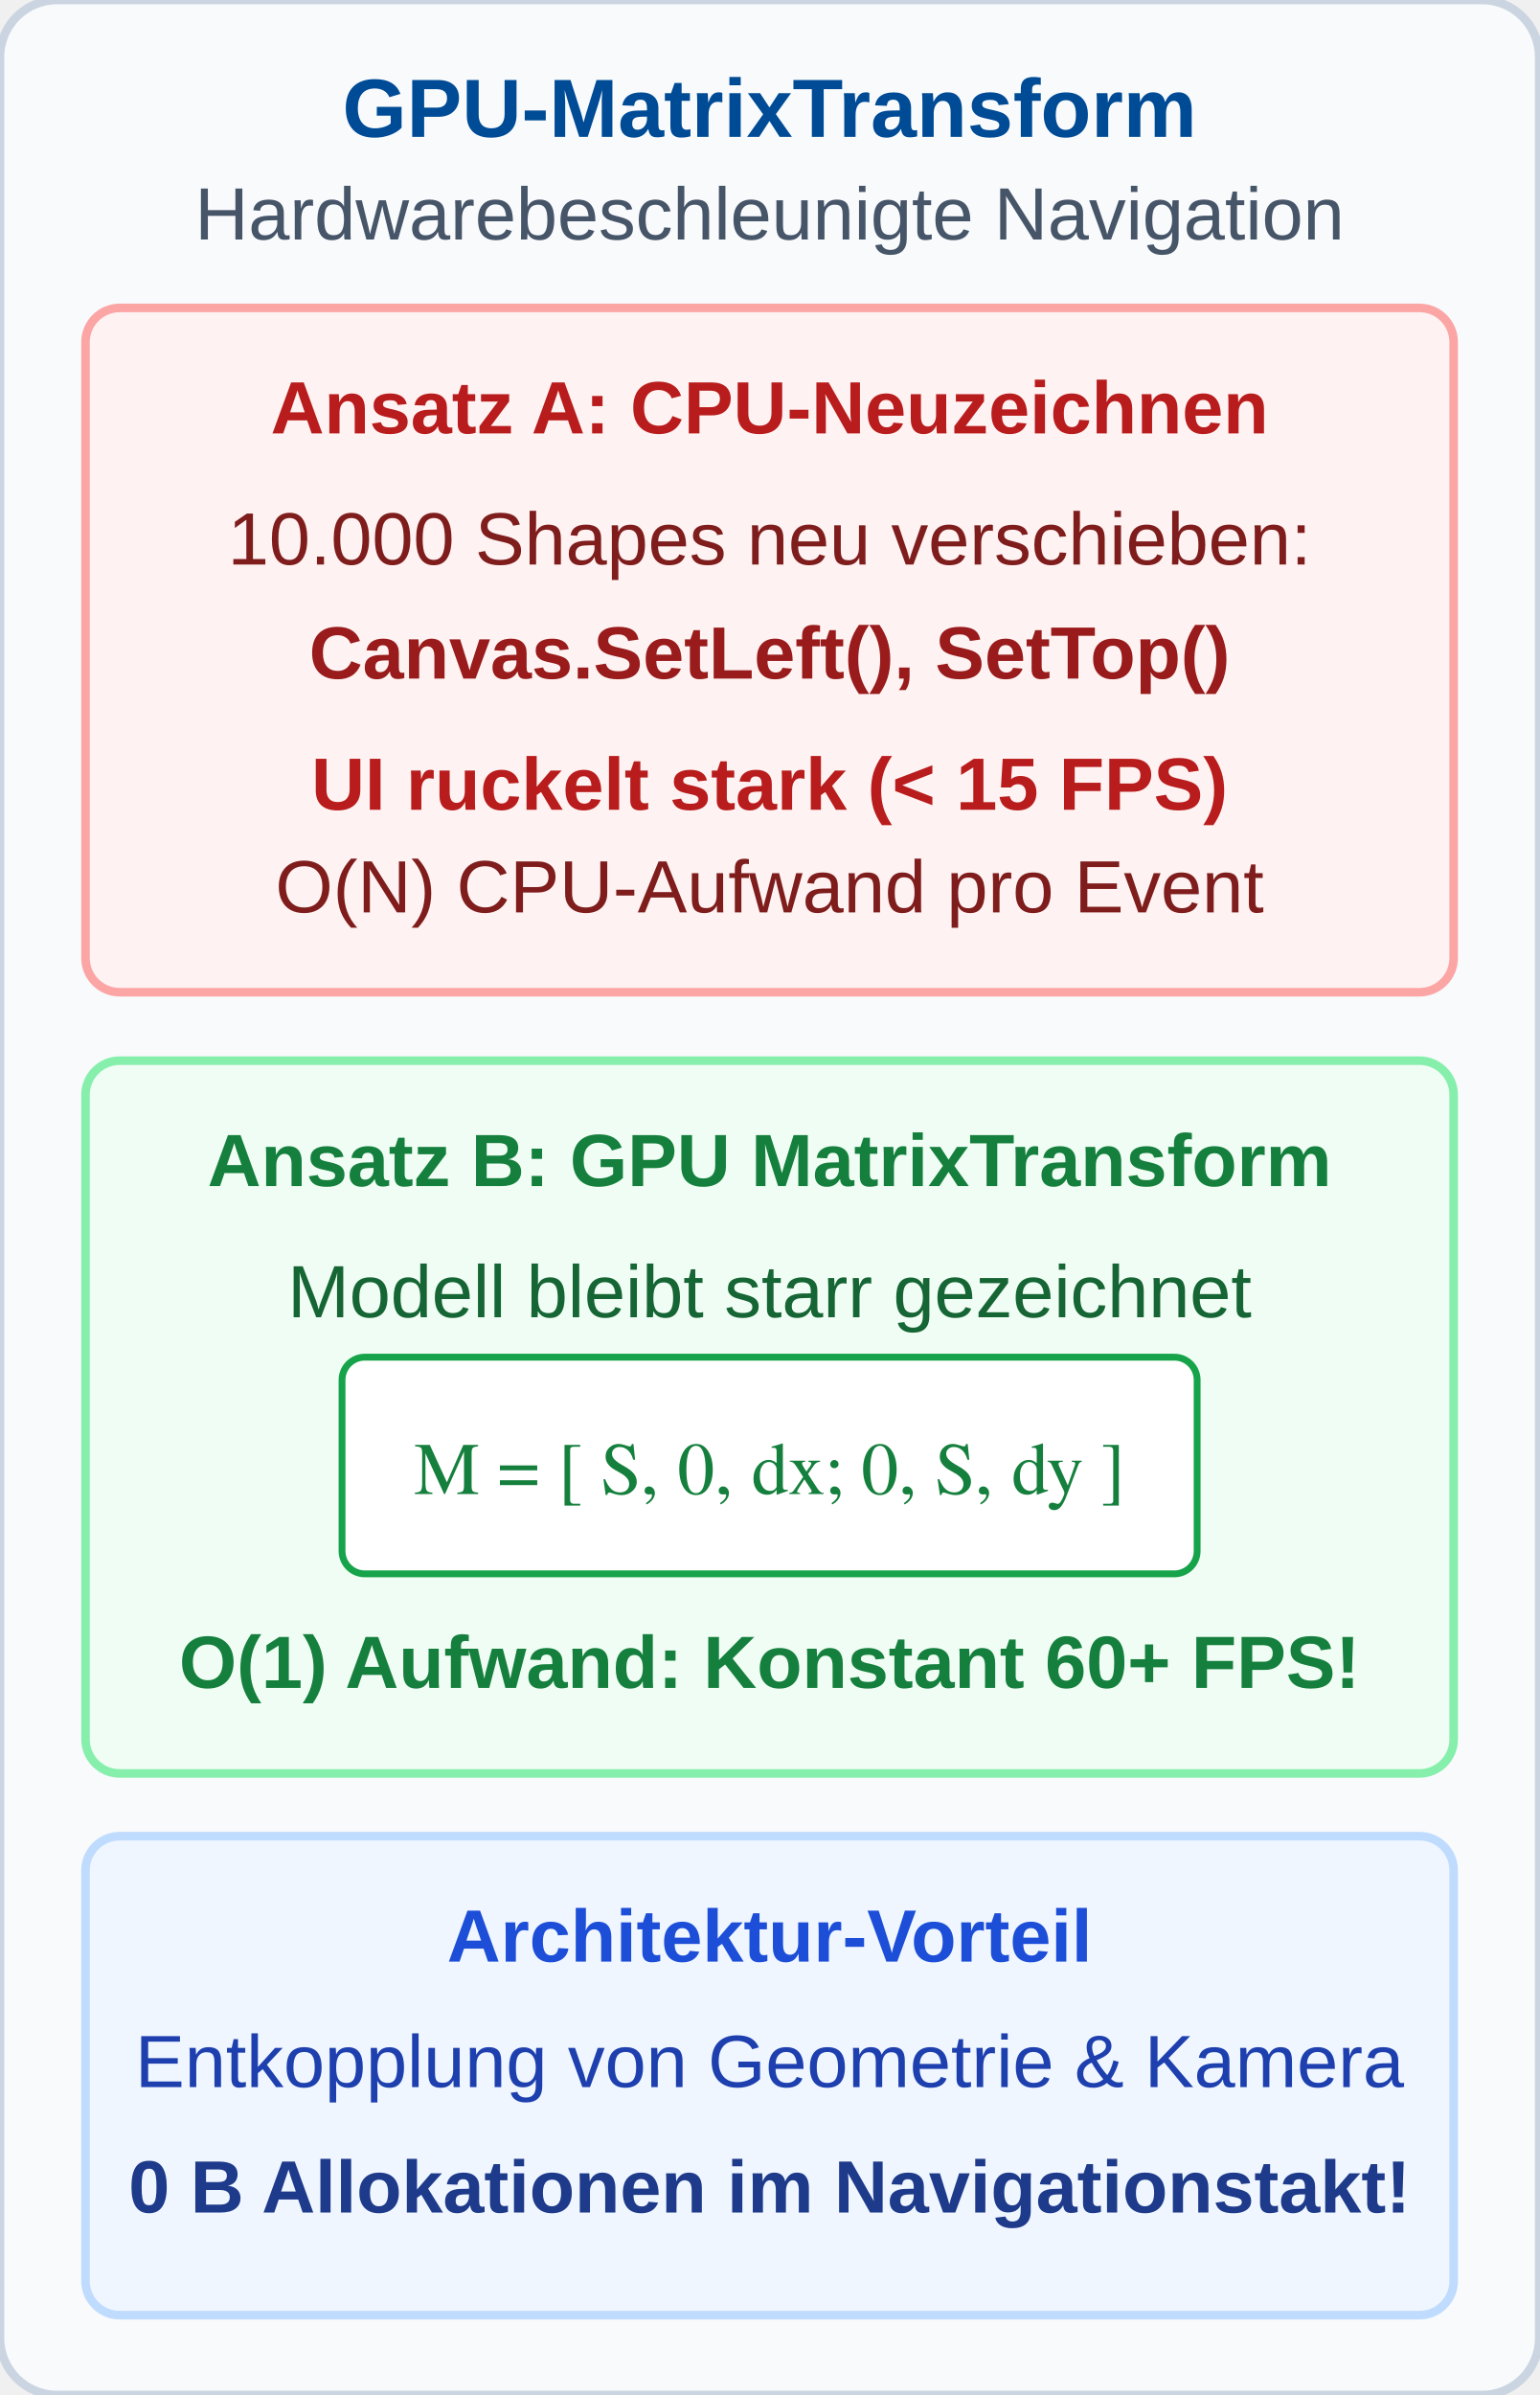
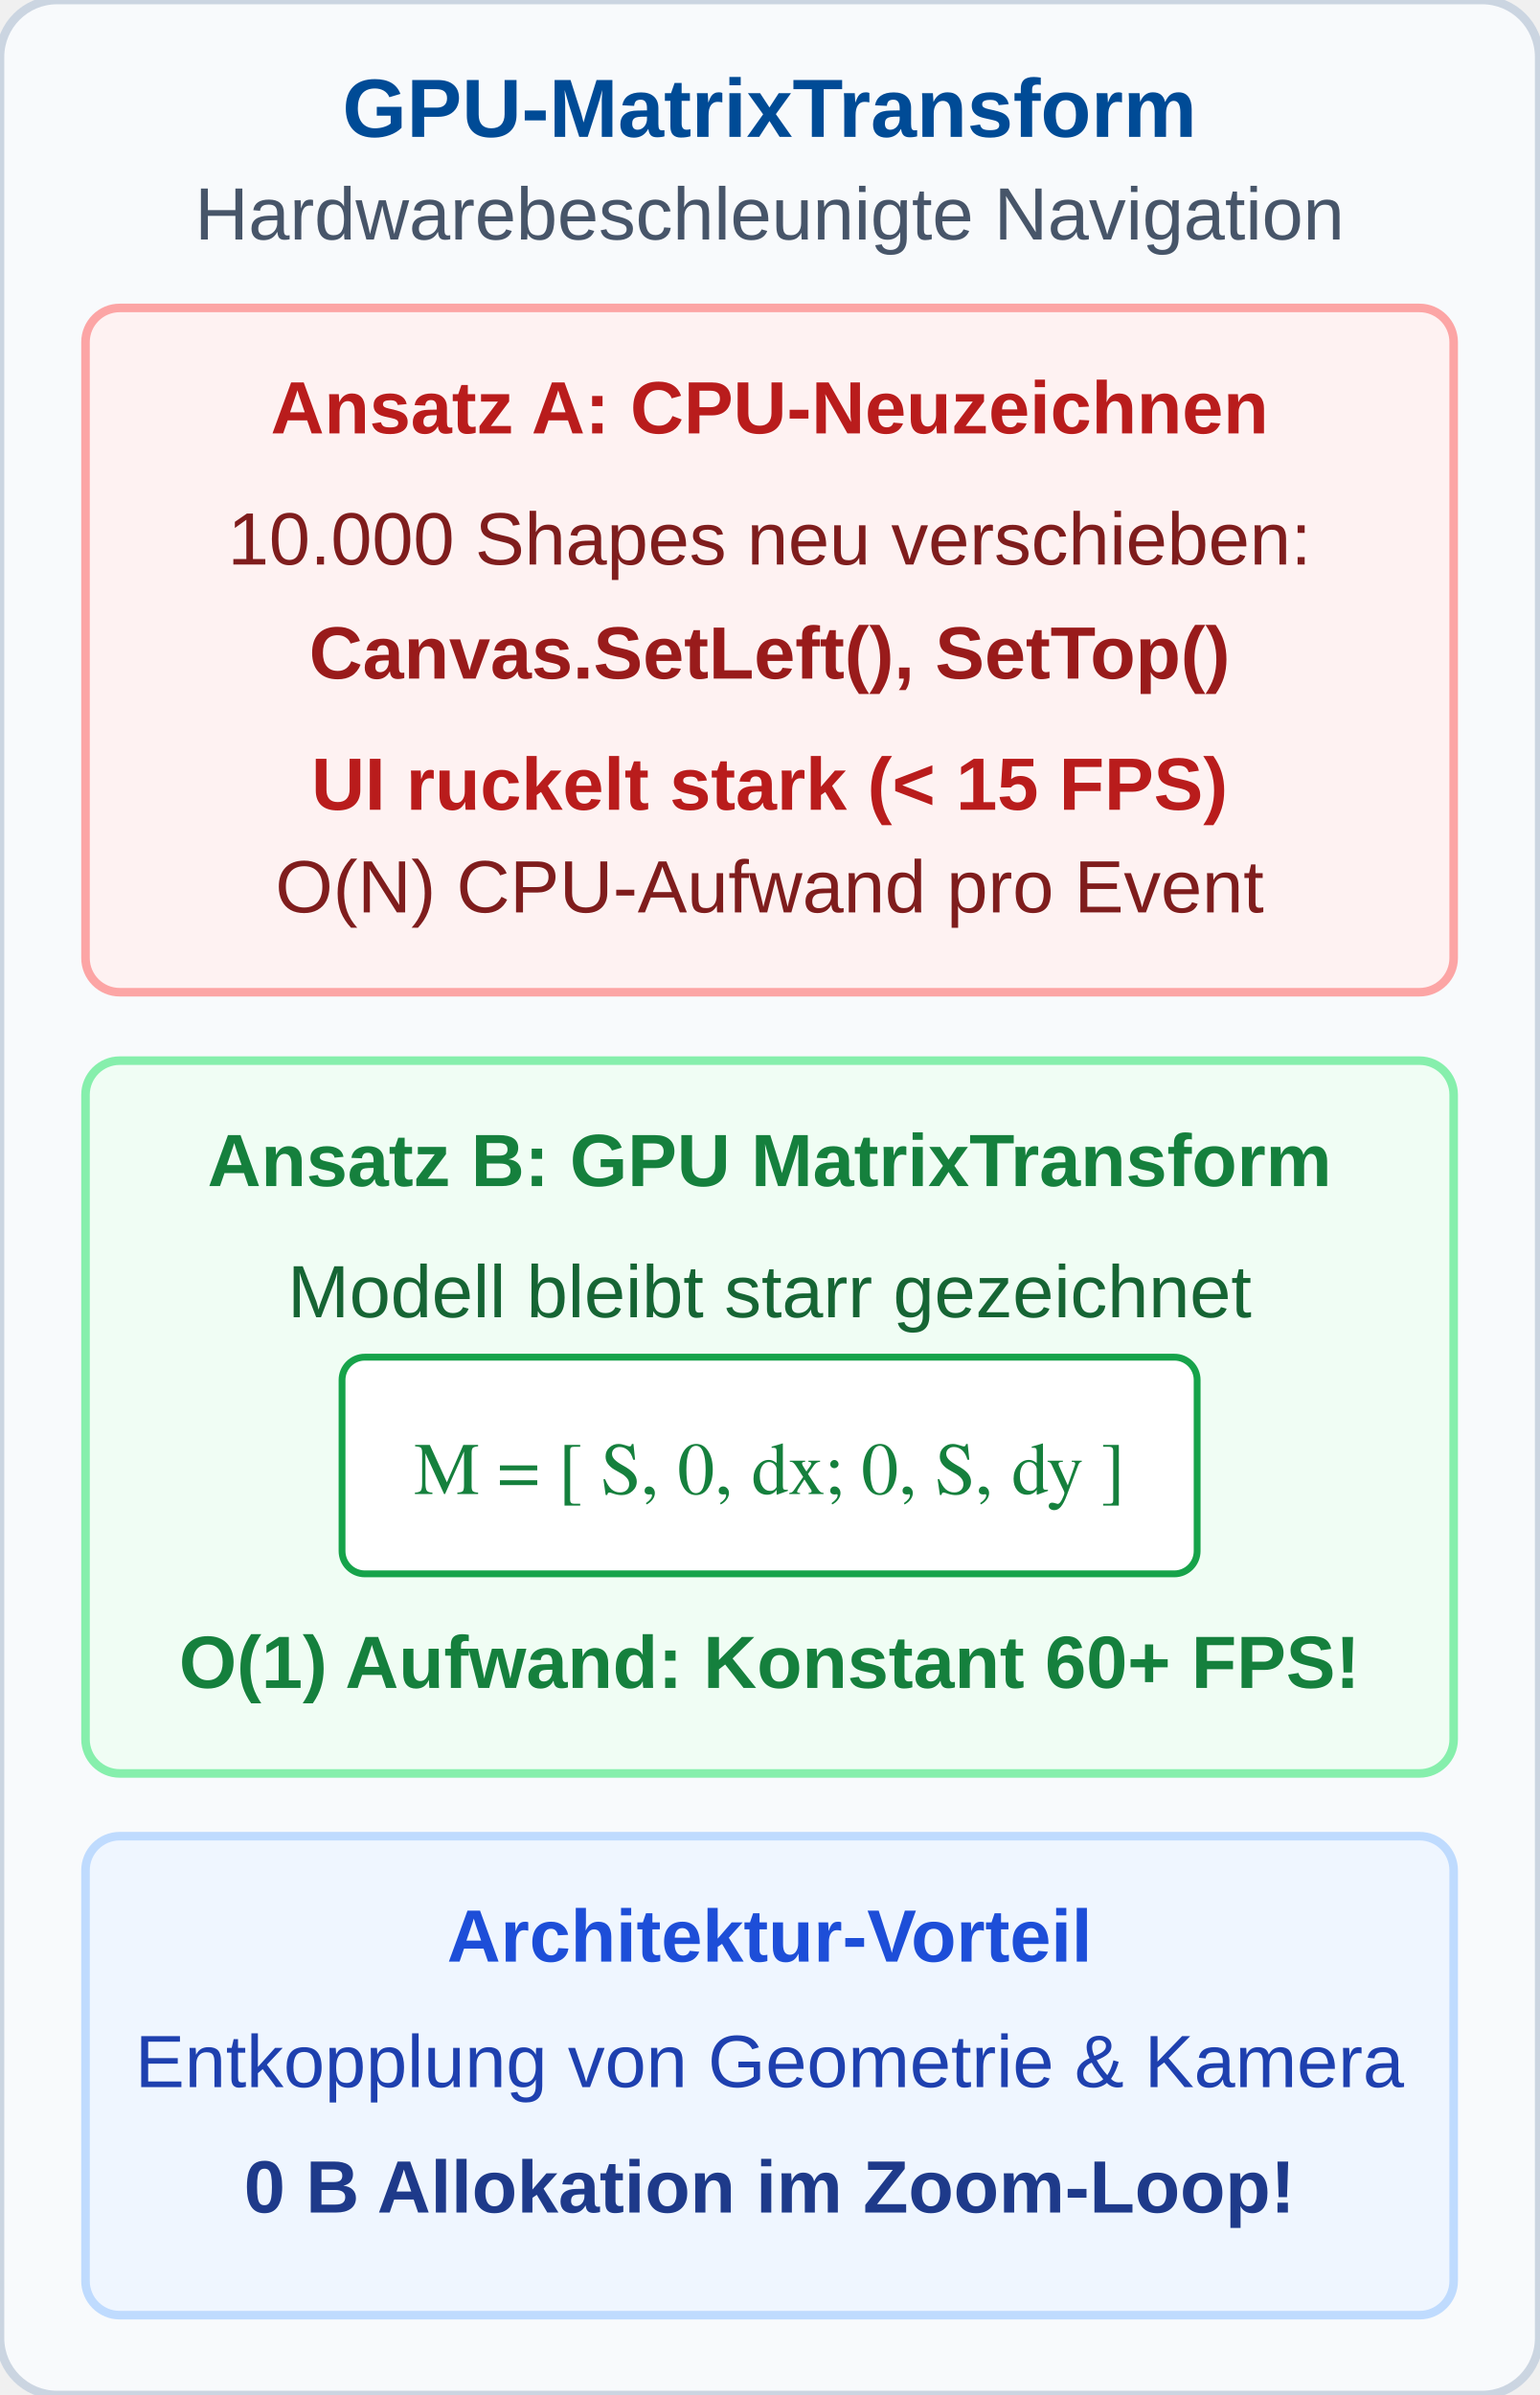
<svg xmlns="http://www.w3.org/2000/svg" viewBox="0 0 270 420" width="270" height="420">
  <defs>
    <style>
      .hdr { font-family: 'Segoe UI', Arial, sans-serif; font-size: 14.5px; font-weight: bold; fill: #004B96; text-anchor: middle; }
      .sub { font-family: 'Segoe UI', Arial, sans-serif; font-size: 13px; fill: #475569; text-anchor: middle; }
      .lbl { font-family: 'Segoe UI', Arial, sans-serif; font-size: 13px; font-weight: bold; text-anchor: middle; }
      .desc { font-family: 'Segoe UI', Arial, sans-serif; font-size: 13px; fill: #334155; text-anchor: middle; }
      .math { font-family: 'Cambria Math', serif; font-size: 13px; }
    </style>
  </defs>
  <rect width="270" height="420" rx="10" fill="#f8fafc" stroke="#cbd5e1" stroke-width="1.5" />
  <text x="135" y="24" class="hdr">GPU-MatrixTransform</text>
  <text x="135" y="42" class="sub">Hardwarebeschleunigte Navigation</text>
  <g transform="translate(15, 54)">
    <rect width="240" height="120" rx="6" fill="#fef2f2" stroke="#fca5a5" stroke-width="1.5" />
    <text x="120" y="22" class="lbl" style="fill: #b91c1c;">Ansatz A: CPU-Neuzeichnen</text>
    <text x="120" y="45" class="desc" style="fill: #7f1d1d;">10.000 Shapes neu verschieben:</text>
    <text x="120" y="65" class="desc" style="font-weight: bold; fill: #991b1b;">Canvas.SetLeft(), SetTop()</text>
    <text x="120" y="88" class="desc" style="font-weight: bold; fill: #b91c1c;">UI ruckelt stark (&lt; 15 FPS)</text>
    <text x="120" y="106" class="desc" style="fill: #7f1d1d;">O(N) CPU-Aufwand pro Event</text>
  </g>
  <g transform="translate(15, 186)">
    <rect width="240" height="125" rx="6" fill="#f0fdf4" stroke="#86efac" stroke-width="1.5" />
    <text x="120" y="22" class="lbl" style="fill: #15803d;">Ansatz B: GPU MatrixTransform</text>
    <text x="120" y="45" class="desc" style="fill: #166534;">Modell bleibt starr gezeichnet</text>
    <g transform="translate(45, 52)">
      <rect width="150" height="38" rx="4" fill="#ffffff" stroke="#16a34a" stroke-width="1.2" />
      <text x="75" y="24" class="math" style="fill: #15803d; text-anchor: middle;">M = [ S,  0,  dx;  0,  S,  dy ]</text>
    </g>
    <text x="120" y="110" class="desc" style="font-weight: bold; fill: #15803d;">O(1) Aufwand: Konstant 60+ FPS!</text>
  </g>
  <rect x="15" y="322" width="240" height="84" rx="6" fill="#eff6ff" stroke="#bfdbfe" stroke-width="1.5" />
  <text x="135" y="344" class="lbl" style="fill: #1d4ed8;">Architektur-Vorteil</text>
  <text x="135" y="366" class="desc" style="fill: #1e40af;">Entkopplung von Geometrie &amp; Kamera</text>
-   <text x="135" y="388" class="desc" style="font-weight: bold; fill: #1e3a8a;">0 B Allokationen im Navigationstakt!</text>
+   <text x="135" y="388" class="desc" style="font-weight: bold; fill: #1e3a8a;">0 B Allokation im Zoom-Loop!</text>
</svg>
